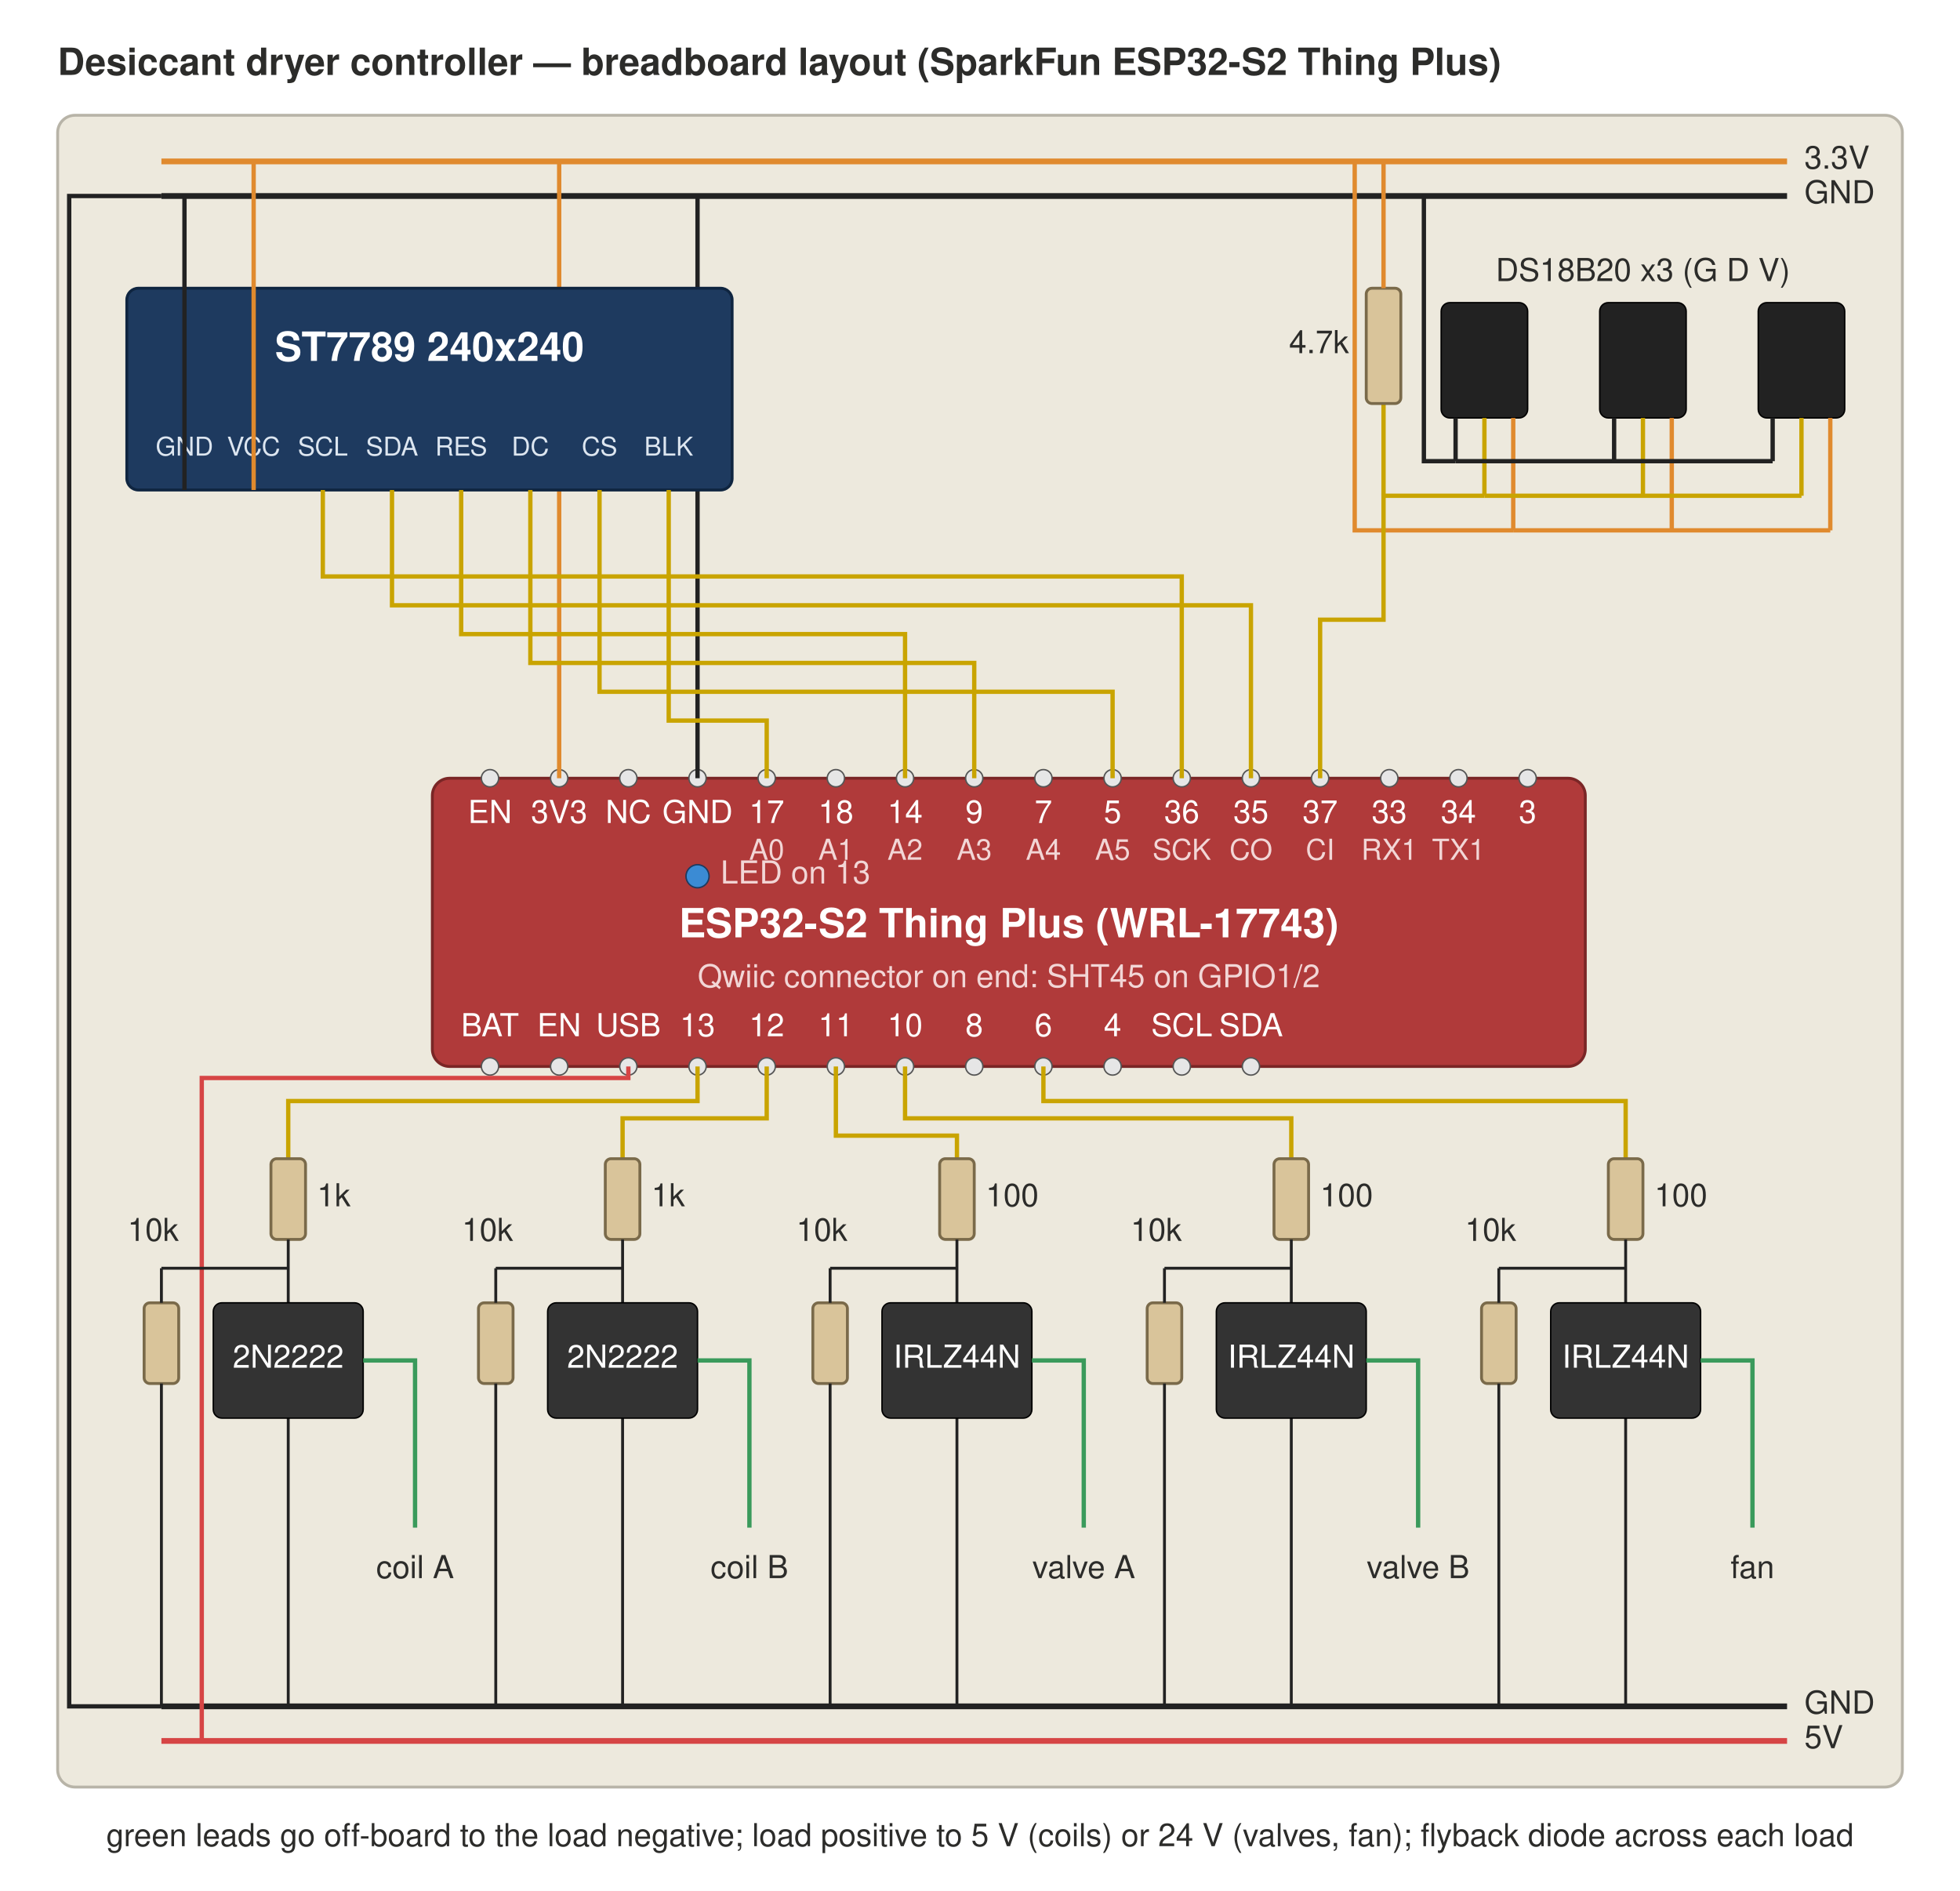
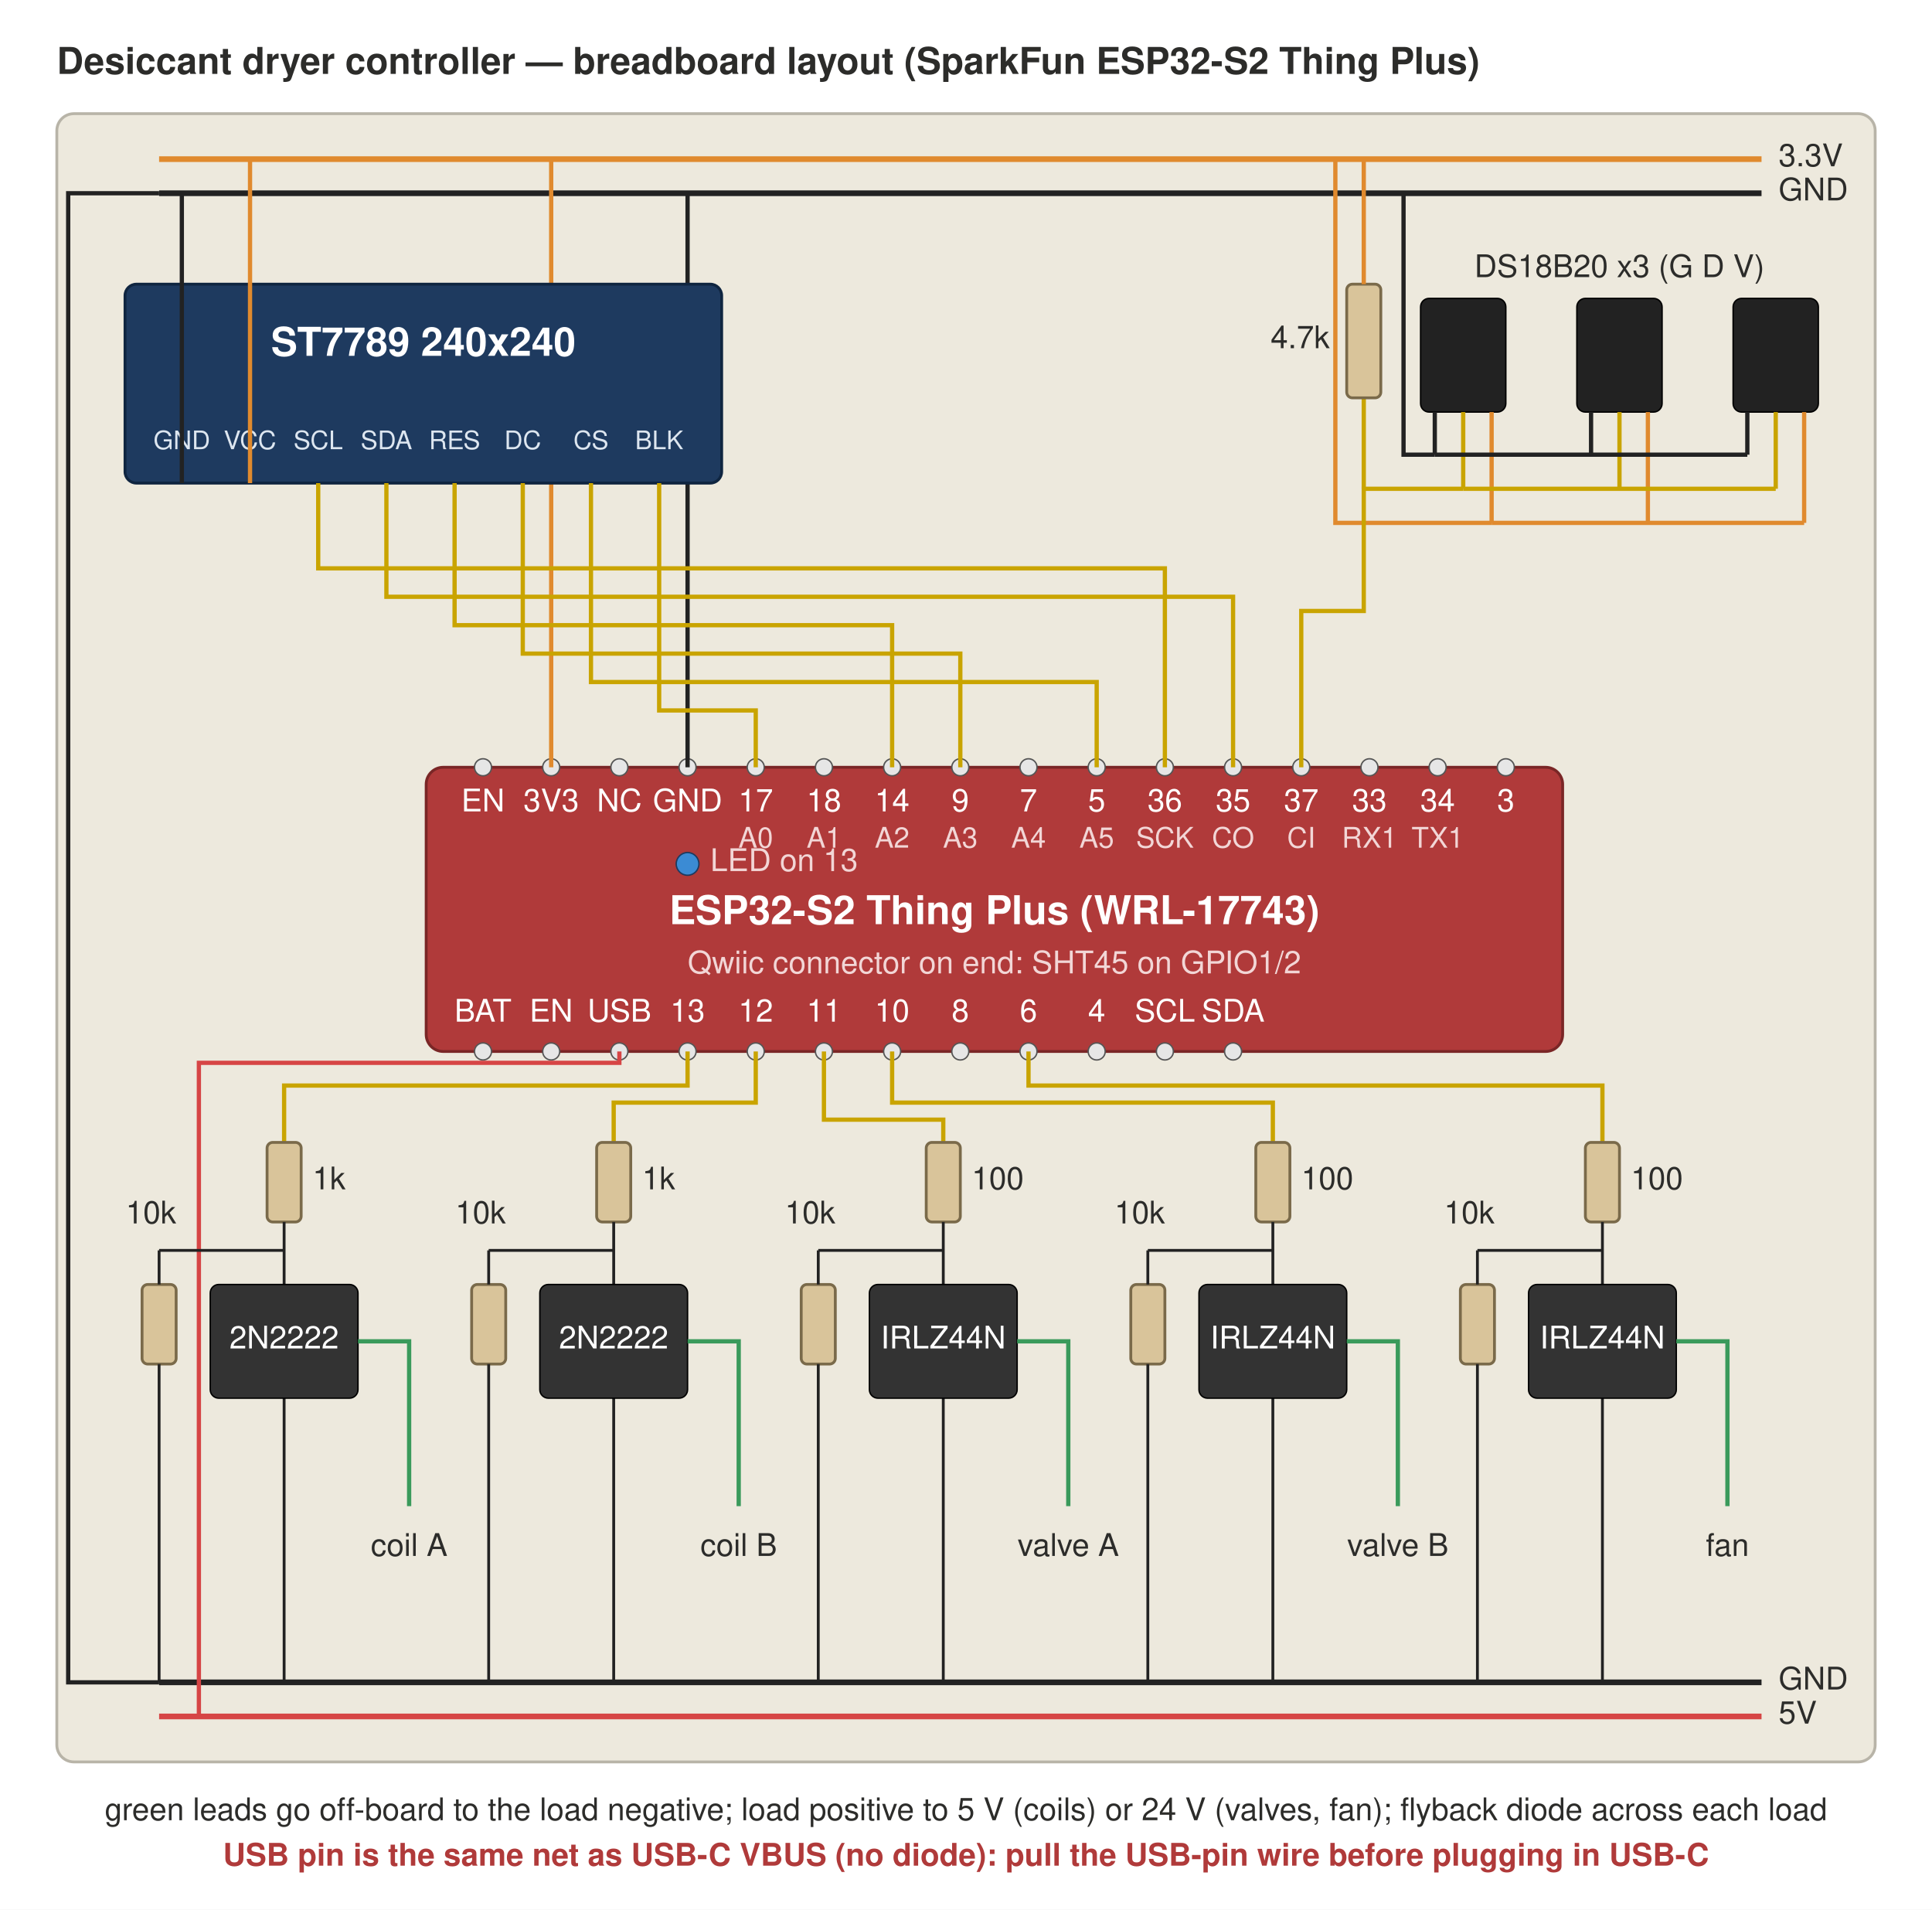
- <svg xmlns="http://www.w3.org/2000/svg" width="680" height="656" viewBox="0 0 680 656" font-family="Helvetica, Arial, sans-serif">
-   <rect x="0" y="0" width="680" height="656" fill="#FFFFFF" />
+ <svg xmlns="http://www.w3.org/2000/svg" width="680" height="672" viewBox="0 0 680 672" font-family="Helvetica, Arial, sans-serif">
+   <rect x="0" y="0" width="680" height="672" fill="#FFFFFF" />
  <rect x="20" y="40" width="640" height="580" rx="6" fill="#EDE9DD" stroke="#B8B4A8" stroke-width="1" />
  <text x="20" y="26" font-size="13" font-weight="bold" fill="#2C2C2A">Desiccant dryer controller — breadboard layout (SparkFun ESP32-S2 Thing Plus)</text>
  <line x1="56" y1="56" x2="620" y2="56" stroke="#E08A2E" stroke-width="2" />
  <line x1="56" y1="68" x2="620" y2="68" stroke="#222222" stroke-width="2" />
  <line x1="56" y1="592" x2="620" y2="592" stroke="#222222" stroke-width="2" />
  <line x1="56" y1="604" x2="620" y2="604" stroke="#D64545" stroke-width="2" />
  <g font-size="11" fill="#2C2C2A" dominant-baseline="central">
    <text x="626" y="56">3.3V</text>
    <text x="626" y="68">GND</text>
    <text x="626" y="592">GND</text>
    <text x="626" y="604">5V</text>
  </g>
  <polyline points="56,68 24,68 24,592 56,592" fill="none" stroke="#222222" stroke-width="1.5" />
  <rect x="150" y="270" width="400" height="100" rx="6" fill="#B03A3A" stroke="#7A2626" stroke-width="1" />
  <text x="350" y="322" text-anchor="middle" dominant-baseline="central" font-size="14" font-weight="bold" fill="#FFFFFF">ESP32-S2 Thing Plus (WRL-17743)</text>
  <text x="350" y="340" text-anchor="middle" dominant-baseline="central" font-size="11" fill="#F2D6D6">Qwiic connector on end: SHT45 on GPIO1/2</text>
  <circle cx="242" cy="304" r="4" fill="#3B8BD4" stroke="#1E3A5F" stroke-width="0.5" />
  <text x="250" y="304" dominant-baseline="central" font-size="11" fill="#F2D6D6">LED on 13</text>
  <g fill="#E6E6E6" stroke="#555555" stroke-width="0.5">
    <circle cx="170" cy="270" r="3" />
    <circle cx="194" cy="270" r="3" />
    <circle cx="218" cy="270" r="3" />
    <circle cx="242" cy="270" r="3" />
    <circle cx="266" cy="270" r="3" />
    <circle cx="290" cy="270" r="3" />
    <circle cx="314" cy="270" r="3" />
    <circle cx="338" cy="270" r="3" />
    <circle cx="362" cy="270" r="3" />
    <circle cx="386" cy="270" r="3" />
    <circle cx="410" cy="270" r="3" />
    <circle cx="434" cy="270" r="3" />
    <circle cx="458" cy="270" r="3" />
    <circle cx="482" cy="270" r="3" />
    <circle cx="506" cy="270" r="3" />
    <circle cx="530" cy="270" r="3" />
    <circle cx="170" cy="370" r="3" />
    <circle cx="194" cy="370" r="3" />
    <circle cx="218" cy="370" r="3" />
    <circle cx="242" cy="370" r="3" />
    <circle cx="266" cy="370" r="3" />
    <circle cx="290" cy="370" r="3" />
    <circle cx="314" cy="370" r="3" />
    <circle cx="338" cy="370" r="3" />
    <circle cx="362" cy="370" r="3" />
    <circle cx="386" cy="370" r="3" />
    <circle cx="410" cy="370" r="3" />
    <circle cx="434" cy="370" r="3" />
  </g>
  <g font-size="11" fill="#FFFFFF" text-anchor="middle" dominant-baseline="central">
    <text x="170" y="283">EN</text>
    <text x="194" y="283">3V3</text>
    <text x="218" y="283">NC</text>
    <text x="242" y="283">GND</text>
    <text x="266" y="283">17</text>
    <text x="290" y="283">18</text>
    <text x="314" y="283">14</text>
    <text x="338" y="283">9</text>
    <text x="362" y="283">7</text>
    <text x="386" y="283">5</text>
    <text x="410" y="283">36</text>
    <text x="434" y="283">35</text>
    <text x="458" y="283">37</text>
    <text x="482" y="283">33</text>
    <text x="506" y="283">34</text>
    <text x="530" y="283">3</text>
    <text x="170" y="357">BAT</text>
    <text x="194" y="357">EN</text>
    <text x="218" y="357">USB</text>
    <text x="242" y="357">13</text>
    <text x="266" y="357">12</text>
    <text x="290" y="357">11</text>
    <text x="314" y="357">10</text>
    <text x="338" y="357">8</text>
    <text x="362" y="357">6</text>
    <text x="386" y="357">4</text>
    <text x="410" y="357">SCL</text>
    <text x="434" y="357">SDA</text>
  </g>
  <g font-size="10" fill="#F2D6D6" text-anchor="middle" dominant-baseline="central">
    <text x="266" y="296">A0</text>
    <text x="290" y="296">A1</text>
    <text x="314" y="296">A2</text>
    <text x="338" y="296">A3</text>
    <text x="362" y="296">A4</text>
    <text x="386" y="296">A5</text>
    <text x="410" y="296">SCK</text>
    <text x="434" y="296">CO</text>
    <text x="458" y="296">CI</text>
    <text x="482" y="296">RX1</text>
    <text x="506" y="296">TX1</text>
  </g>
  <line x1="194" y1="270" x2="194" y2="56" stroke="#E08A2E" stroke-width="1.5" />
  <line x1="242" y1="270" x2="242" y2="68" stroke="#222222" stroke-width="1.5" />
  <rect x="44" y="100" width="210" height="70" rx="4" fill="#1E3A5F" stroke="#0F2540" stroke-width="1" />
  <text x="149" y="122" text-anchor="middle" dominant-baseline="central" font-size="14" font-weight="bold" fill="#FFFFFF">ST7789 240x240</text>
  <g font-size="9" fill="#DDE6F0" text-anchor="middle" dominant-baseline="central">
    <text x="64" y="156">GND</text>
    <text x="88" y="156">VCC</text>
    <text x="112" y="156">SCL</text>
    <text x="136" y="156">SDA</text>
    <text x="160" y="156">RES</text>
    <text x="184" y="156">DC</text>
    <text x="208" y="156">CS</text>
    <text x="232" y="156">BLK</text>
  </g>
  <line x1="64" y1="170" x2="64" y2="68" stroke="#222222" stroke-width="1.5" />
  <line x1="88" y1="170" x2="88" y2="56" stroke="#E08A2E" stroke-width="1.5" />
  <g fill="none" stroke="#C9A400" stroke-width="1.5">
    <polyline points="410,270 410,200 112,200 112,170" />
    <polyline points="434,270 434,210 136,210 136,170" />
    <polyline points="314,270 314,220 160,220 160,170" />
    <polyline points="338,270 338,230 184,230 184,170" />
    <polyline points="386,270 386,240 208,240 208,170" />
    <polyline points="266,270 266,250 232,250 232,170" />
  </g>
  <text x="570" y="95" text-anchor="middle" dominant-baseline="central" font-size="11" fill="#2C2C2A">DS18B20 x3 (G D V)</text>
  <g fill="#222222" stroke="#000000" stroke-width="0.5">
    <rect x="500" y="105" width="30" height="40" rx="3" />
    <rect x="555" y="105" width="30" height="40" rx="3" />
    <rect x="610" y="105" width="30" height="40" rx="3" />
  </g>
  <g stroke-width="1.5">
    <line x1="505" y1="145" x2="505" y2="160" stroke="#222222" />
    <line x1="560" y1="145" x2="560" y2="160" stroke="#222222" />
    <line x1="615" y1="145" x2="615" y2="160" stroke="#222222" />
    <line x1="515" y1="145" x2="515" y2="172" stroke="#C9A400" />
    <line x1="570" y1="145" x2="570" y2="172" stroke="#C9A400" />
    <line x1="625" y1="145" x2="625" y2="172" stroke="#C9A400" />
    <line x1="525" y1="145" x2="525" y2="184" stroke="#E08A2E" />
    <line x1="580" y1="145" x2="580" y2="184" stroke="#E08A2E" />
    <line x1="635" y1="145" x2="635" y2="184" stroke="#E08A2E" />
    <line x1="505" y1="160" x2="615" y2="160" stroke="#222222" />
    <line x1="515" y1="172" x2="625" y2="172" stroke="#C9A400" />
    <line x1="525" y1="184" x2="635" y2="184" stroke="#E08A2E" />
  </g>
  <polyline points="505,160 494,160 494,68" fill="none" stroke="#222222" stroke-width="1.5" />
  <polyline points="525,184 470,184 470,56" fill="none" stroke="#E08A2E" stroke-width="1.5" />
  <polyline points="515,172 480,172 480,215 458,215 458,270" fill="none" stroke="#C9A400" stroke-width="1.5" />
  <line x1="480" y1="172" x2="480" y2="140" stroke="#C9A400" stroke-width="1.5" />
  <rect x="474" y="100" width="12" height="40" rx="2" fill="#D9C49A" stroke="#7A6A4A" stroke-width="1" />
  <line x1="480" y1="100" x2="480" y2="56" stroke="#E08A2E" stroke-width="1.5" />
  <text x="468" y="120" text-anchor="end" dominant-baseline="central" font-size="11" fill="#2C2C2A">4.7k</text>
  <polyline points="218,370 218,374 70,374 70,604" fill="none" stroke="#D64545" stroke-width="1.5" />
  <g fill="none" stroke="#C9A400" stroke-width="1.5">
    <polyline points="242,370 242,382 100,382 100,402" />
    <polyline points="266,370 266,388 216,388 216,402" />
    <polyline points="290,370 290,394 332,394 332,402" />
    <polyline points="314,370 314,388 448,388 448,402" />
    <polyline points="362,370 362,382 564,382 564,402" />
  </g>
  <g fill="#D9C49A" stroke="#7A6A4A" stroke-width="1">
    <rect x="94" y="402" width="12" height="28" rx="2" />
    <rect x="50" y="452" width="12" height="28" rx="2" />
    <rect x="210" y="402" width="12" height="28" rx="2" />
    <rect x="166" y="452" width="12" height="28" rx="2" />
    <rect x="326" y="402" width="12" height="28" rx="2" />
    <rect x="282" y="452" width="12" height="28" rx="2" />
    <rect x="442" y="402" width="12" height="28" rx="2" />
    <rect x="398" y="452" width="12" height="28" rx="2" />
    <rect x="558" y="402" width="12" height="28" rx="2" />
    <rect x="514" y="452" width="12" height="28" rx="2" />
  </g>
  <g stroke="#222222" stroke-width="1">
    <line x1="100" y1="430" x2="100" y2="452" />
    <line x1="56" y1="440" x2="100" y2="440" />
    <line x1="56" y1="440" x2="56" y2="452" />
    <line x1="56" y1="480" x2="56" y2="592" />
    <line x1="100" y1="492" x2="100" y2="592" />
    <line x1="216" y1="430" x2="216" y2="452" />
    <line x1="172" y1="440" x2="216" y2="440" />
    <line x1="172" y1="440" x2="172" y2="452" />
    <line x1="172" y1="480" x2="172" y2="592" />
    <line x1="216" y1="492" x2="216" y2="592" />
    <line x1="332" y1="430" x2="332" y2="452" />
    <line x1="288" y1="440" x2="332" y2="440" />
    <line x1="288" y1="440" x2="288" y2="452" />
    <line x1="288" y1="480" x2="288" y2="592" />
    <line x1="332" y1="492" x2="332" y2="592" />
    <line x1="448" y1="430" x2="448" y2="452" />
    <line x1="404" y1="440" x2="448" y2="440" />
    <line x1="404" y1="440" x2="404" y2="452" />
    <line x1="404" y1="480" x2="404" y2="592" />
    <line x1="448" y1="492" x2="448" y2="592" />
    <line x1="564" y1="430" x2="564" y2="452" />
    <line x1="520" y1="440" x2="564" y2="440" />
    <line x1="520" y1="440" x2="520" y2="452" />
    <line x1="520" y1="480" x2="520" y2="592" />
    <line x1="564" y1="492" x2="564" y2="592" />
  </g>
  <g fill="#333333" stroke="#000000" stroke-width="0.5">
    <rect x="74" y="452" width="52" height="40" rx="3" />
    <rect x="190" y="452" width="52" height="40" rx="3" />
    <rect x="306" y="452" width="52" height="40" rx="3" />
    <rect x="422" y="452" width="52" height="40" rx="3" />
    <rect x="538" y="452" width="52" height="40" rx="3" />
  </g>
  <g font-size="11" fill="#FFFFFF" text-anchor="middle" dominant-baseline="central">
    <text x="100" y="472">2N2222</text>
    <text x="216" y="472">2N2222</text>
    <text x="332" y="472">IRLZ44N</text>
    <text x="448" y="472">IRLZ44N</text>
    <text x="564" y="472">IRLZ44N</text>
  </g>
  <g font-size="11" fill="#2C2C2A" dominant-baseline="central">
    <text x="110" y="416">1k</text>
    <text x="226" y="416">1k</text>
    <text x="342" y="416">100</text>
    <text x="458" y="416">100</text>
    <text x="574" y="416">100</text>
    <text x="62" y="428" text-anchor="end">10k</text>
    <text x="178" y="428" text-anchor="end">10k</text>
    <text x="294" y="428" text-anchor="end">10k</text>
    <text x="410" y="428" text-anchor="end">10k</text>
    <text x="526" y="428" text-anchor="end">10k</text>
  </g>
  <g fill="none" stroke="#3A9A5B" stroke-width="1.5">
    <polyline points="126,472 144,472 144,530" />
    <polyline points="242,472 260,472 260,530" />
    <polyline points="358,472 376,472 376,530" />
    <polyline points="474,472 492,472 492,530" />
    <polyline points="590,472 608,472 608,530" />
  </g>
  <g font-size="11" fill="#2C2C2A" text-anchor="middle" dominant-baseline="central">
    <text x="144" y="545">coil A</text>
    <text x="260" y="545">coil B</text>
    <text x="376" y="545">valve A</text>
    <text x="492" y="545">valve B</text>
    <text x="608" y="545">fan</text>
    <text x="340" y="638">green leads go off-board to the load negative; load positive to 5 V (coils) or 24 V (valves, fan); flyback diode across each load</text>
+     <text x="340" y="654" font-weight="bold" fill="#B03A3A">USB pin is the same net as USB-C VBUS (no diode): pull the USB-pin wire before plugging in USB-C</text>
  </g>
</svg>
